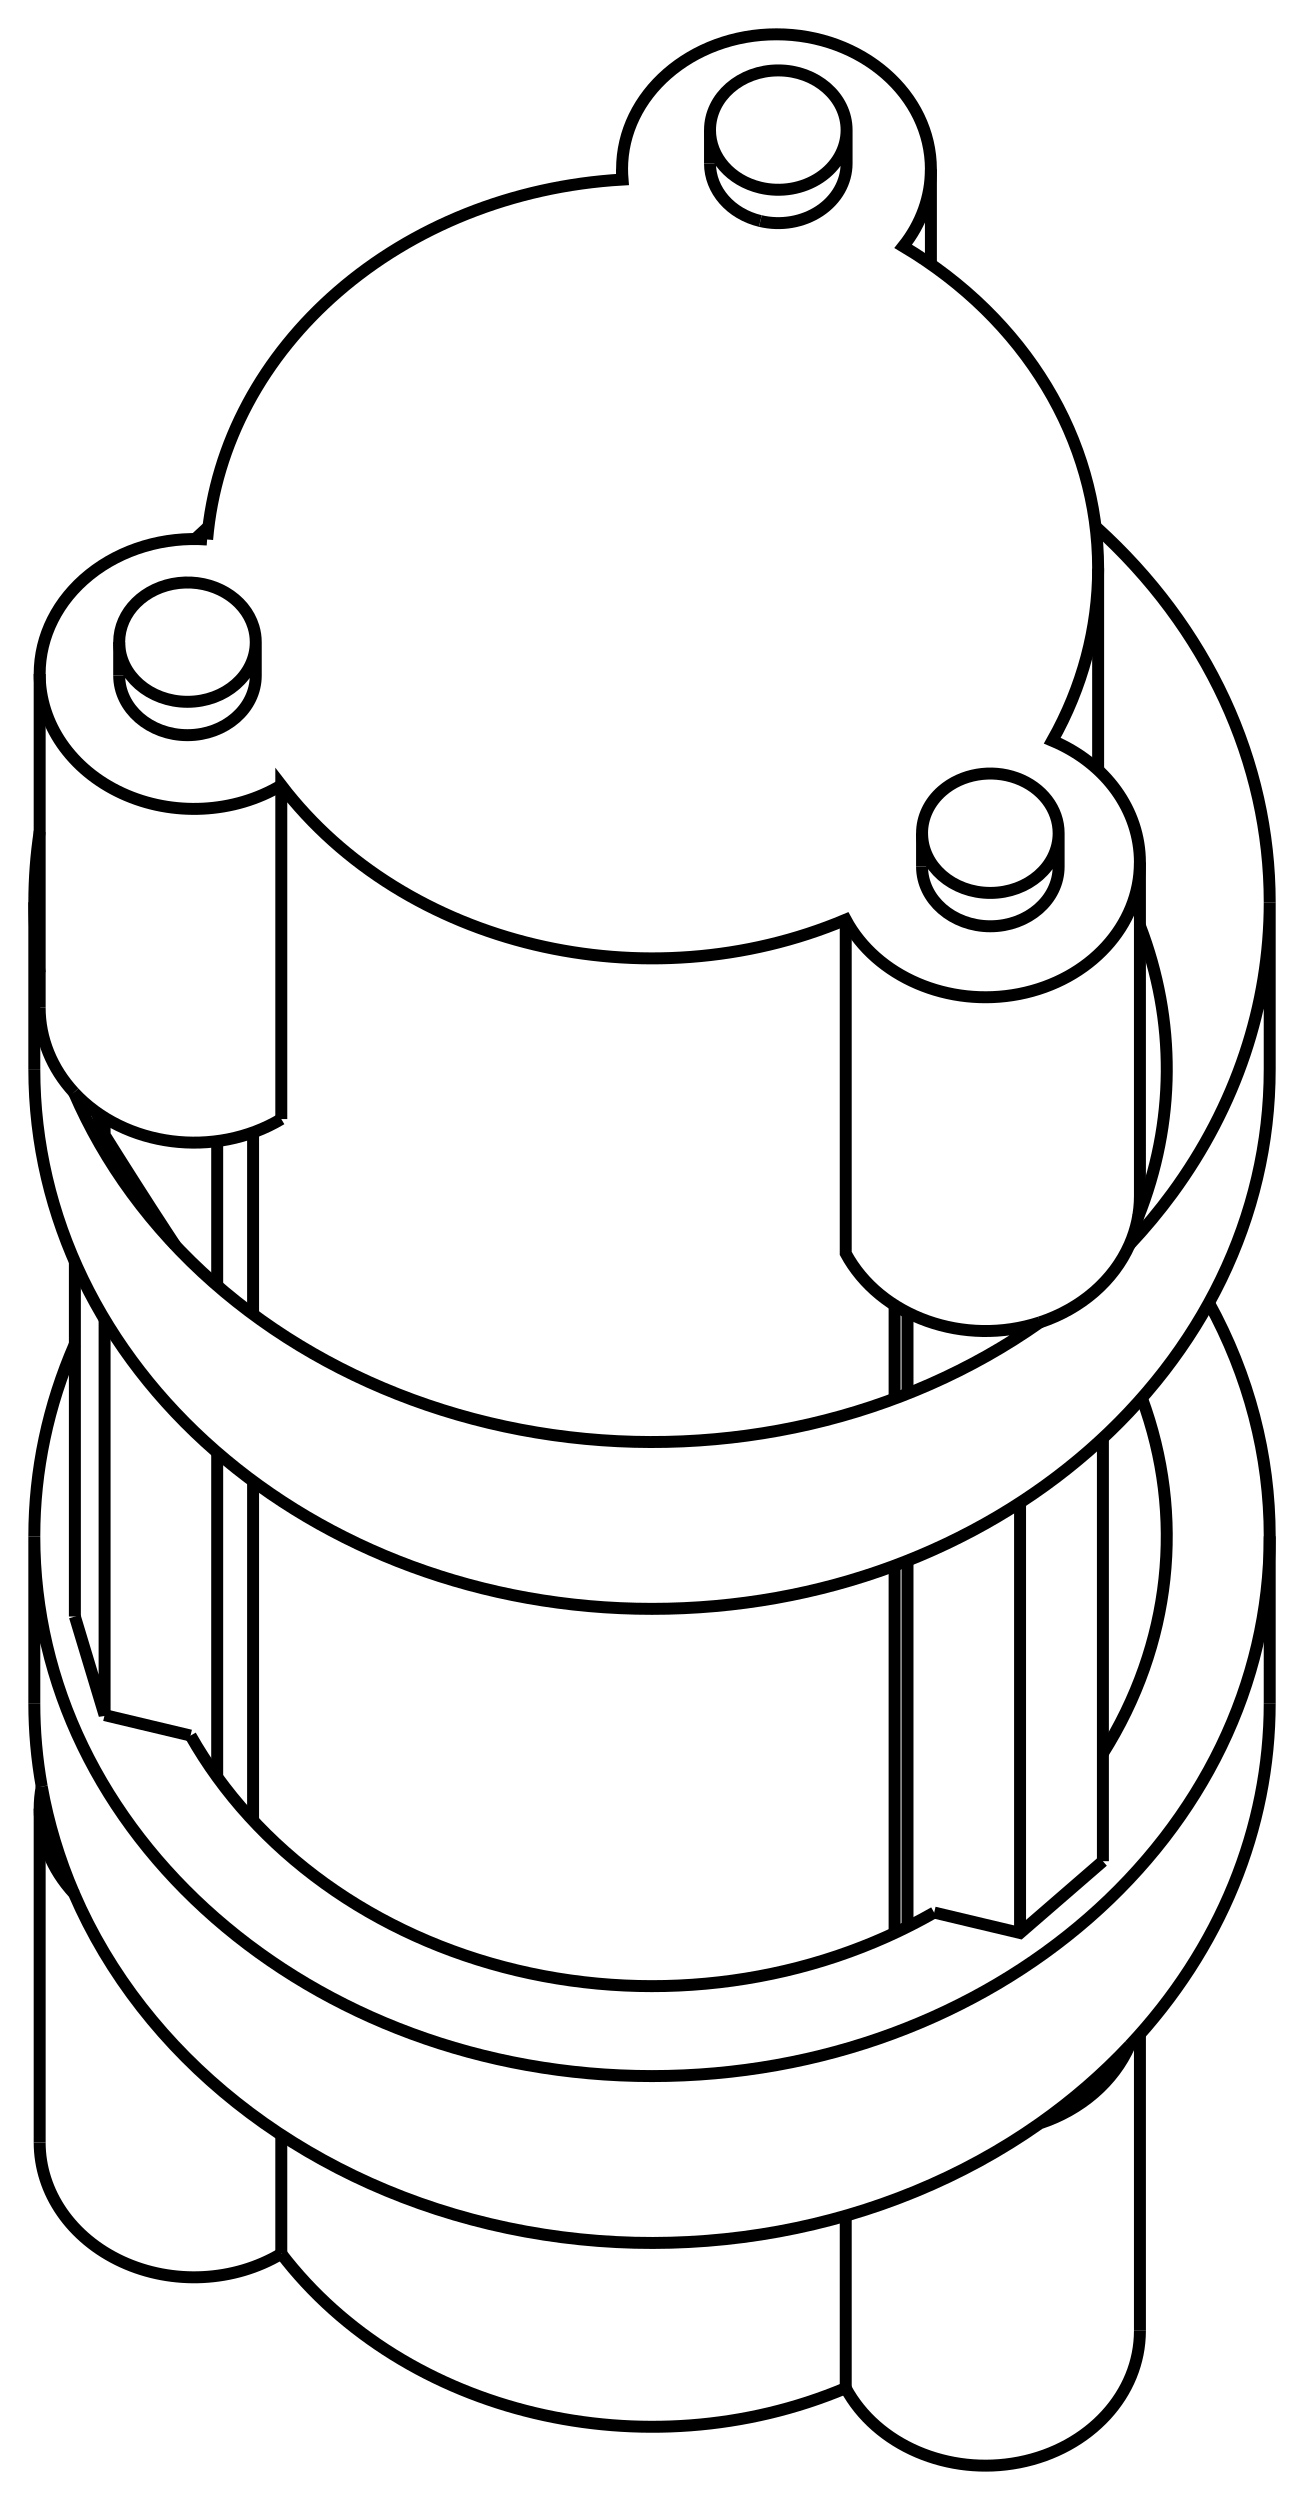
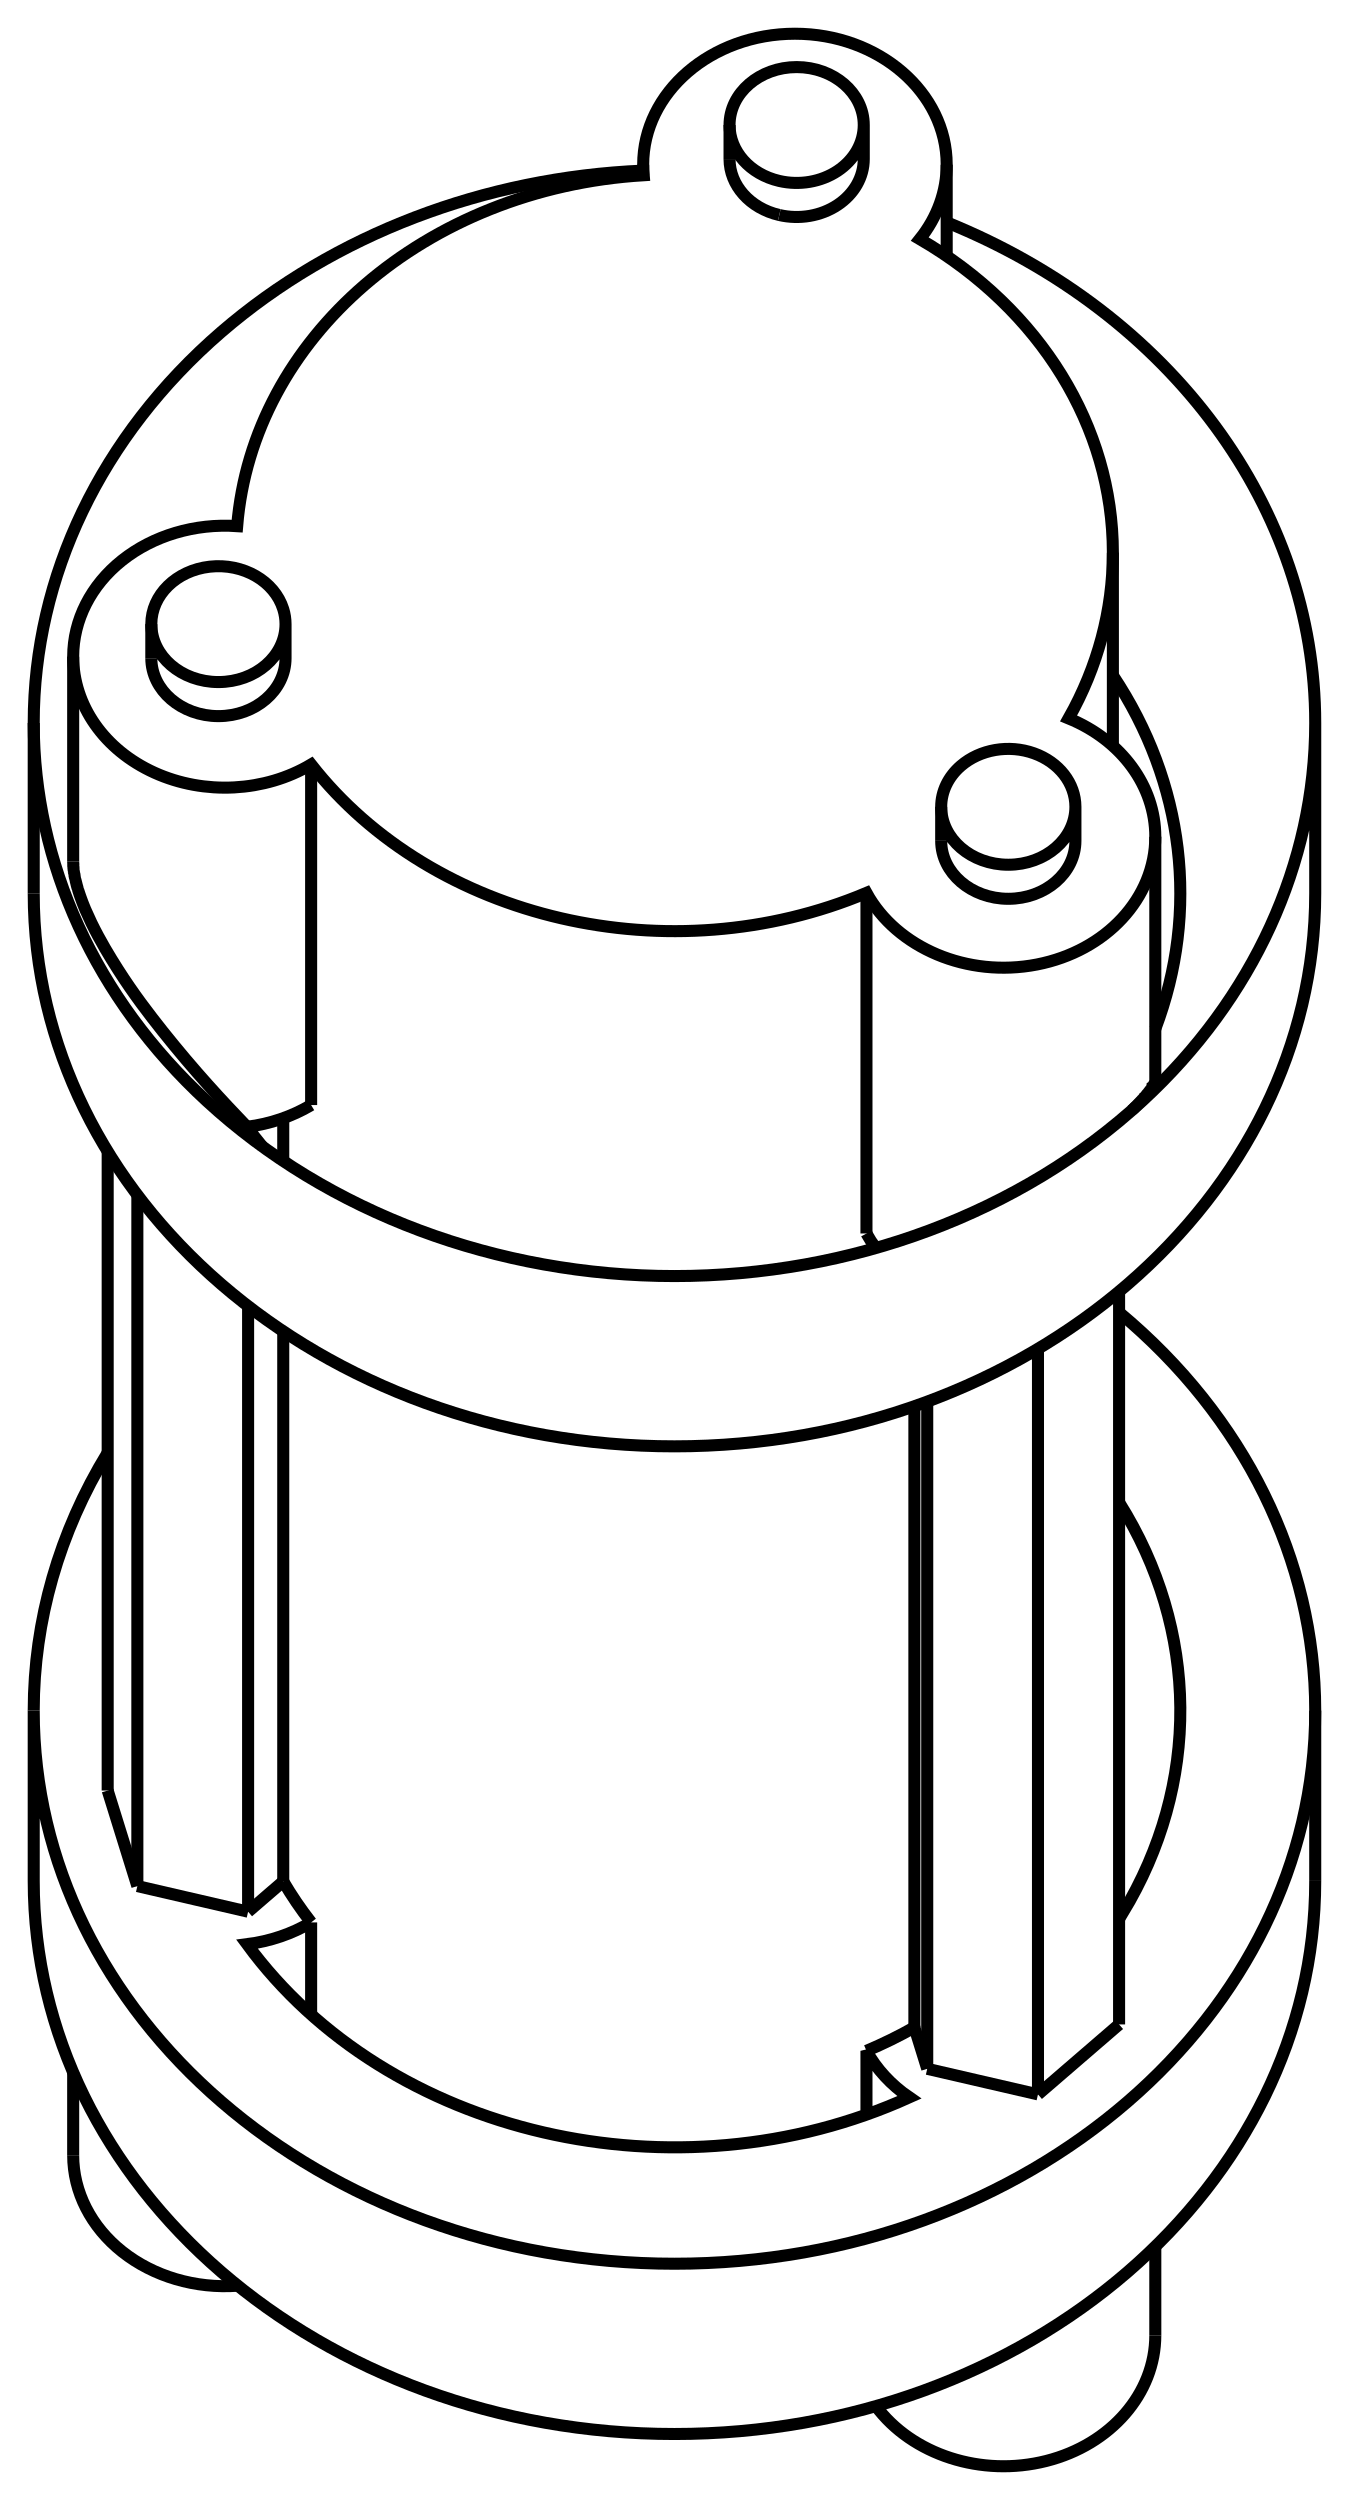
- <svg xmlns="http://www.w3.org/2000/svg" version="1.1" viewBox="-19.106 -38.055 38 72.851" fill="none" stroke="black" stroke-width="0.6%" vector-effect="non-scaling-stroke">
-   <path d="M -13.07 -22.333 A 13 11.36 360 0 1 -0.966 -32.823 A 4.5 3.932 0 0 1 -0.979 -33.123 A 4.5 3.932 0 0 1 8.021 -33.123 A 4.5 3.932 0 0 1 7.214 -30.876 A 13 11.36 360 0 1 12.894 -21.488 A 13 11.36 360 0 1 11.558 -16.471 A 4.5 3.932 0 0 1 14.112 -12.926 A 4.5 3.932 0 0 1 5.539 -11.255 A 13 11.36 360 0 1 -10.909 -15.17 L -10.909 -5.445" />
-   <path d="M -10.909 -15.17 A 4.5 3.932 0 0 1 -17.95 -18.415 A 4.5 3.932 0 0 1 -13.07 -22.333" />
-   <path d="M -15.633 -18.371 A 1.99 1.739 180 0 0 -11.653 -18.371 L -11.653 -19.343 A 1.99 1.739 360 0 1 -15.633 -19.343 A 1.99 1.739 360 0 1 -11.719 -19.786 A 1.99 1.739 360 0 1 -11.653 -19.343" />
-   <path d="M 7.763 -12.802 A 1.99 1.739 180 0 0 11.743 -12.802 L 11.743 -13.774 A 1.99 1.739 360 1 1 7.763 -13.774 A 1.99 1.739 360 0 1 8.351 -15.009 A 1.99 1.739 360 0 1 11.743 -13.774" />
-   <path d="M 3.051 -31.614 A 1.99 1.739 180 0 0 5.564 -33.291 L 5.564 -34.264 A 1.99 1.739 360 0 1 3.051 -32.586 A 1.99 1.739 360 0 1 1.584 -34.264 A 1.99 1.739 360 0 1 5.564 -34.264" />
-   <path d="M 1.584 -33.291 A 1.99 1.739 180 0 0 3.051 -31.614" />
-   <path d="M -17.95 24.375 A 4.5 3.932 180 0 0 -10.909 27.62" />
-   <path d="M 5.539 31.535 A 4.5 3.932 180 0 0 14.112 29.864" />
-   <path d="M 5.539 31.535 A 13 11.36 360 0 1 -10.909 27.62" />
-   <path d="M -10.909 24.158 L -10.909 27.62" />
-   <path d="M -17.89 14.007 A 4.5 3.932 180 0 0 -17.95 14.65 A 4.5 3.932 180 0 0 -16.95 17.121 A 18 15.729 180 0 0 11.195 23.82 A 18 15.729 180 0 0 13.811 21.552 A 4.5 3.932 360 0 1 11.195 23.82" />
-   <path d="M -17.89 14.007 A 18 15.729 180 0 0 -16.95 17.121" />
-   <path d="M -16.95 -6.219 A 4.5 3.932 180 0 0 -10.909 -5.445" />
-   <path d="M -17.95 -8.69 A 4.5 3.932 180 0 0 -16.95 -6.219" />
-   <path d="M 5.539 -11.255 L 5.539 -1.53 A 4.5 3.932 180 0 0 11.195 0.48 A 18 15.729 0 0 1 -15.266 -3.283 A 18 15.729 0 0 1 -16.95 -6.219" />
-   <path d="M 11.195 0.48 A 4.5 3.932 180 0 0 13.811 -1.788 A 4.5 3.932 180 0 0 14.112 -3.201 L 14.112 -12.926" />
-   <path d="M -11.731 -5.056 L -11.731 0.245" />
-   <path d="M -11.731 5.108 L -11.731 14.997" />
-   <path d="M 6.963 -0.022 L 6.963 2.702" />
-   <path d="M 6.963 7.565 L 6.963 18.275" />
-   <path d="M 5.539 26.512 L 5.539 31.535" />
-   <path d="M -12.777 13.729 L -12.777 4.27" />
-   <path d="M -12.777 -0.592 L -12.777 -4.802" />
-   <path d="M -16.058 -5.485 L -16.058 -4.981 L -15.903 -4.733 L -15.749 -4.488 L -15.597 -4.246 L -15.445 -4.007 L -15.295 -3.77 L -15.146 -3.536 L -14.998 -3.305 L -14.851 -3.076 L -14.706 -2.849 L -14.561 -2.626 L -14.417 -2.405 L -14.275 -2.186 L -14.133 -1.97 L -13.993 -1.756" />
-   <path d="M -16.058 0.386 L -16.058 11.924 L -16.924 9.051" />
-   <path d="M -13.554 12.52 L -16.058 11.924" />
-   <path d="M -16.924 -1.296 L -16.924 9.051" />
-   <path d="M -16.289 -5.639 L -16.272 -5.59 L -16.256 -5.54 L -16.239 -5.492 L -16.223 -5.443 L -16.206 -5.395 L -16.19 -5.348 L -16.173 -5.3 L -16.157 -5.254 L -16.14 -5.207 L -16.124 -5.161 L -16.107 -5.115 L -16.091 -5.07 L -16.074 -5.025 L -16.058 -4.981" />
-   <path d="M 7.339 0.193 L 7.339 2.558" />
-   <path d="M 7.339 7.42 L 7.339 18.094" />
-   <path d="M -18.106 11.577 A 18 15.729 180 0 0 -17.89 14.007" />
-   <path d="M 13.811 21.552 A 18 15.729 180 0 0 17.894 11.577" />
-   <path d="M 13.033 13.038 A 15 13.107 180 0 0 14.167 2.683" />
-   <path d="M -13.554 12.52 A 15 13.107 180 0 0 8.116 17.678" />
-   <path d="M 14.102 -2.943 A 18 15.729 360 0 1 14.167 -2.869" />
-   <path d="M 16.121 -0.093 A 18 15.729 360 0 1 17.894 6.714 L 17.894 11.577" />
-   <path d="M 17.894 6.714 A 18 15.729 360 0 1 -18.106 6.714 L -18.106 11.577" />
-   <path d="M -18.106 6.714 A 18 15.729 360 0 1 -16.924 1.109" />
-   <path d="M 13.033 16.181 L 10.619 18.273 L 8.116 17.678" />
-   <path d="M -18.106 -6.901 A 18 15.729 180 0 0 17.894 -6.901 L 17.894 -11.763 A 18 15.729 0 0 1 15.055 -3.283 A 18 15.729 0 0 1 13.811 -1.788" />
-   <path d="M 14.112 -11.078 A 15 13.107 0 0 1 14.055 -2.578" />
-   <path d="M 12.819 -22.71 A 18 15.729 0 0 1 17.894 -11.763" />
-   <path d="M -17.95 -9.7 A 18 15.729 0 0 1 -18.106 -11.763 A 18 15.729 0 0 1 -17.95 -13.826" />
-   <path d="M -13.42 -22.347 A 18 15.729 0 0 1 -13.03 -22.71" />
-   <path d="M 13.033 3.85 L 13.033 16.181" />
-   <path d="M 10.619 5.731 L 10.619 18.273" />
-   <path d="M 10.619 0.631 L 10.619 0.869" />
-   <path d="M 8.021 -30.354 L 8.021 -33.123" />
-   <path d="M -0.979 -32.822 L -0.979 -33.123" />
-   <path d="M -17.95 14.65 L -17.95 24.375" />
-   <path d="M -17.95 -8.69 L -17.95 -18.415" />
-   <path d="M 12.894 -21.488 L 12.894 -15.616" />
-   <path d="M -15.633 -18.371 L -15.633 -19.343" />
-   <path d="M 7.763 -12.802 L 7.763 -13.774" />
-   <path d="M 1.584 -33.291 L 1.584 -34.264" />
-   <path d="M 14.112 21.223 L 14.112 29.864" />
-   <path d="M -18.106 -6.901 L -18.106 -11.763" />
+ <svg xmlns="http://www.w3.org/2000/svg" version="1.1" viewBox="-20 -38.607 40 74.132" fill="none" stroke="black" stroke-width="0.6%" vector-effect="non-scaling-stroke">
+   <path d="M -12.968 -23.006 A 13 11.221 0 0 1 -0.914 -33.411 A 4.5 3.884 0 0 1 -0.928 -33.723 A 4.5 3.884 0 0 1 8.072 -33.723 A 4.5 3.884 0 0 1 7.275 -31.517 A 13 11.221 0 0 1 13 -22.218 A 13 11.221 0 0 1 11.687 -17.304 A 4.5 3.884 0 0 1 14.258 -13.795 A 4.5 3.884 0 0 1 5.693 -12.13 A 13 11.221 0 0 1 -10.774 -15.938 A 4.5 3.884 0 0 1 -17.83 -19.135 A 4.5 3.884 0 0 1 -12.968 -23.006 Z" />
+   <path d="M -15.513 -19.09 A 1.99 1.718 180 0 0 -11.533 -19.09 L -11.533 -20.1 A 1.99 1.718 0 0 1 -15.513 -20.1 A 1.99 1.718 0 0 1 -11.601 -20.545 A 1.99 1.718 0 0 1 -11.533 -20.1" />
+   <path d="M 7.909 -13.673 A 1.99 1.718 180 0 0 11.889 -13.673 L 11.889 -14.683 A 1.99 1.718 0 0 1 7.909 -14.683 A 1.99 1.718 0 0 1 8.492 -15.897 A 1.99 1.718 0 0 1 11.889 -14.683" />
+   <path d="M 3.108 -32.231 A 1.99 1.718 180 0 0 5.613 -33.89 L 5.613 -34.9 A 1.99 1.718 0 0 1 3.108 -33.241 A 1.99 1.718 0 0 1 1.633 -34.9 A 1.99 1.718 0 0 1 5.613 -34.9" />
+   <path d="M 1.633 -33.89 A 1.99 1.718 180 0 0 3.108 -32.231" />
+   <path d="M 13 -18.578 A 15 12.947 0 0 1 14.258 -8.097" />
+   <path d="M 5.693 -2.031 A 4.5 3.884 180 0 0 5.97 -1.599" />
+   <path d="M -12.22 -4.61 A 15 12.947 0 0 1 -12.674 -5.193 A 4.5 3.884 180 0 0 -10.774 -5.839" />
+   <path d="M -19 -12.119 A 19 16.4 180 0 0 19 -12.119 L 19 -17.168 A 19 16.4 0 0 1 13.865 -5.955 A 19 16.4 0 0 1 -13.865 -5.955 A 19 16.4 0 0 1 -19 -17.168 A 19 16.4 0 0 1 -13.435 -28.765 A 19 16.4 0 0 1 -0.928 -33.548" />
+   <path d="M -15.927 17.321 L -16.807 14.487" />
+   <path d="M -12.643 18.081 L -15.927 17.321" />
+   <path d="M -12.643 18.081 L -11.601 17.182" />
+   <path d="M -10.774 18.398 A 13 11.221 0 0 1 -11.601 17.182" />
+   <path d="M -10.774 18.398 A 4.5 3.884 0 0 1 -12.674 19.044 A 15 12.947 180 0 0 6.964 23.586 A 4.5 3.884 0 0 1 5.693 22.207 L 5.693 24.097" />
+   <path d="M 5.693 22.207 A 13 11.221 180 0 0 7.114 21.51 L 7.495 22.739" />
+   <path d="M 10.779 23.498 L 7.495 22.739" />
+   <path d="M 13.184 21.423 L 10.779 23.498" />
+   <path d="M 13.184 18.023 A 4.5 3.884 0 0 1 13.285 18.13 A 15 12.947 180 0 0 13.184 5.943" />
+   <path d="M 13.184 0.309 A 19 16.4 0 0 1 19 12.119 L 19 17.168" />
+   <path d="M 19 12.119 A 19 16.4 0 0 1 -19 12.119 L -19 17.168 A 19 16.4 180 0 0 19 17.168" />
+   <path d="M -19 12.119 A 19 16.4 0 0 1 -16.807 4.47" />
+   <path d="M -17.83 25.301 A 4.5 3.884 180 0 0 -12.947 29.171" />
+   <path d="M 5.97 32.737 A 4.5 3.884 180 0 0 14.258 30.64" />
+   <path d="M -10.774 18.398 L -10.774 21.127" />
+   <path d="M -10.774 -15.938 L -10.774 -5.839" />
+   <path d="M -17.83 -13.055 C -17.83 -13.04 -17.83 -13.03 -17.829 -13.019 C -17.83 -13.01 -17.83 -12.99 -17.828 -12.981 C -17.83 -12.97 -17.83 -12.96 -17.827 -12.949 C -17.83 -12.94 -17.83 -12.93 -17.824 -12.916 C -17.82 -12.9 -17.82 -12.89 -17.822 -12.881 C -17.82 -12.87 -17.82 -12.86 -17.818 -12.845 C -17.82 -12.83 -17.82 -12.82 -17.814 -12.809 C -17.81 -12.8 -17.81 -12.78 -17.809 -12.771 C -17.81 -12.76 -17.81 -12.74 -17.803 -12.731 C -17.8 -12.72 -17.8 -12.7 -17.797 -12.691 C -17.79 -12.68 -17.79 -12.66 -17.79 -12.652 C -17.79 -12.64 -17.79 -12.63 -17.783 -12.612 C -17.78 -12.6 -17.78 -12.58 -17.774 -12.571 C -17.77 -12.56 -17.77 -12.54 -17.765 -12.529 C -17.76 -12.52 -17.76 -12.5 -17.757 -12.49 C -17.75 -12.48 -17.75 -12.46 -17.747 -12.45 C -17.74 -12.44 -17.74 -12.42 -17.737 -12.409 C -17.73 -12.4 -17.73 -12.38 -17.726 -12.368 C -17.72 -12.35 -17.72 -12.34 -17.715 -12.326 C -17.71 -12.31 -17.71 -12.3 -17.703 -12.283 C -17.7 -12.27 -17.69 -12.25 -17.69 -12.24 C -17.69 -12.23 -17.68 -12.21 -17.676 -12.196 C -17.67 -12.17 -17.66 -12.14 -17.648 -12.108 C -17.64 -12.08 -17.63 -12.05 -17.617 -12.018 C -17.6 -11.96 -17.57 -11.9 -17.55 -11.836 C -17.52 -11.77 -17.5 -11.7 -17.47 -11.637 C -17.41 -11.5 -17.35 -11.37 -17.289 -11.24 C -17.02 -10.69 -16.75 -10.25 -16.502 -9.859 C -16.03 -9.12 -15.59 -8.55 -15.173 -8.023 C -14.23 -6.84 -13.41 -5.96 -12.674 -5.193" />
+   <path d="M 13.571 -5.69 C 13.58 -5.7 13.58 -5.7 13.589 -5.708 C 13.61 -5.72 13.62 -5.74 13.635 -5.754 C 13.65 -5.77 13.66 -5.78 13.679 -5.797 C 13.69 -5.81 13.71 -5.82 13.719 -5.838 C 13.73 -5.85 13.74 -5.86 13.757 -5.877 C 13.77 -5.89 13.78 -5.9 13.793 -5.914 C 13.8 -5.93 13.82 -5.94 13.826 -5.949 C 13.84 -5.96 13.85 -5.97 13.858 -5.983 C 13.87 -5.99 13.88 -6 13.887 -6.016 C 13.89 -6.02 13.9 -6.03 13.906 -6.036 C 13.91 -6.04 13.92 -6.05 13.923 -6.056 C 13.93 -6.06 13.93 -6.07 13.94 -6.075 C 13.95 -6.08 13.95 -6.09 13.957 -6.094 C 13.96 -6.1 13.97 -6.11 13.972 -6.112 C 13.98 -6.12 13.98 -6.12 13.987 -6.129 C 13.99 -6.13 14 -6.14 14.002 -6.146 C 14.01 -6.15 14.01 -6.16 14.016 -6.163 C 14.02 -6.17 14.03 -6.18 14.042 -6.195 C 14.05 -6.21 14.06 -6.22 14.066 -6.225 C 14.07 -6.23 14.08 -6.24 14.088 -6.253 C 14.1 -6.26 14.1 -6.27 14.108 -6.28 C 14.11 -6.29 14.12 -6.29 14.122 -6.299 C 14.13 -6.31 14.13 -6.31 14.136 -6.318 C 14.14 -6.32 14.14 -6.33 14.148 -6.335 C 14.15 -6.34 14.16 -6.35 14.159 -6.352 C 14.16 -6.36 14.17 -6.36 14.17 -6.368 C 14.17 -6.37 14.18 -6.38 14.18 -6.384 C 14.19 -6.39 14.19 -6.4 14.198 -6.413 C 14.22 -6.45 14.23 -6.48 14.244 -6.507 C 14.25 -6.53 14.26 -6.55 14.258 -6.571 L 14.258 -13.795" />
+   <path d="M 5.693 -12.13 L 5.693 -2.031" />
+   <path d="M -11.601 -5.45 L -11.601 -4.18" />
+   <path d="M -11.601 0.869 L -11.601 17.182" />
+   <path d="M 7.114 3.088 L 7.114 21.51" />
+   <path d="M 8.072 -32.015 A 19 16.4 0 0 1 19 -17.168" />
+   <path d="M -16.807 -4.47 L -16.807 14.487" />
+   <path d="M -12.643 18.081 L -12.643 0.123" />
+   <path d="M -12.643 -5.151 L -12.643 -5.197" />
+   <path d="M 7.495 2.951 L 7.495 22.739" />
+   <path d="M -15.927 -3.177 L -15.927 17.321" />
+   <path d="M 10.779 1.386 L 10.779 23.498" />
+   <path d="M 13.184 -0.309 L 13.184 21.423" />
+   <path d="M 8.072 -31.014 L 8.072 -33.723" />
+   <path d="M -0.928 -33.41 L -0.928 -33.723" />
+   <path d="M -17.83 22.835 L -17.83 25.301" />
+   <path d="M -17.83 -13.055 L -17.83 -19.135" />
+   <path d="M 13 -22.218 L 13 -16.489" />
+   <path d="M -15.513 -19.09 L -15.513 -20.1" />
+   <path d="M 7.909 -13.673 L 7.909 -14.683" />
+   <path d="M 1.633 -33.89 L 1.633 -34.9" />
+   <path d="M 14.258 28.008 L 14.258 30.64" />
+   <path d="M -19 -12.119 L -19 -17.168" />
</svg>
